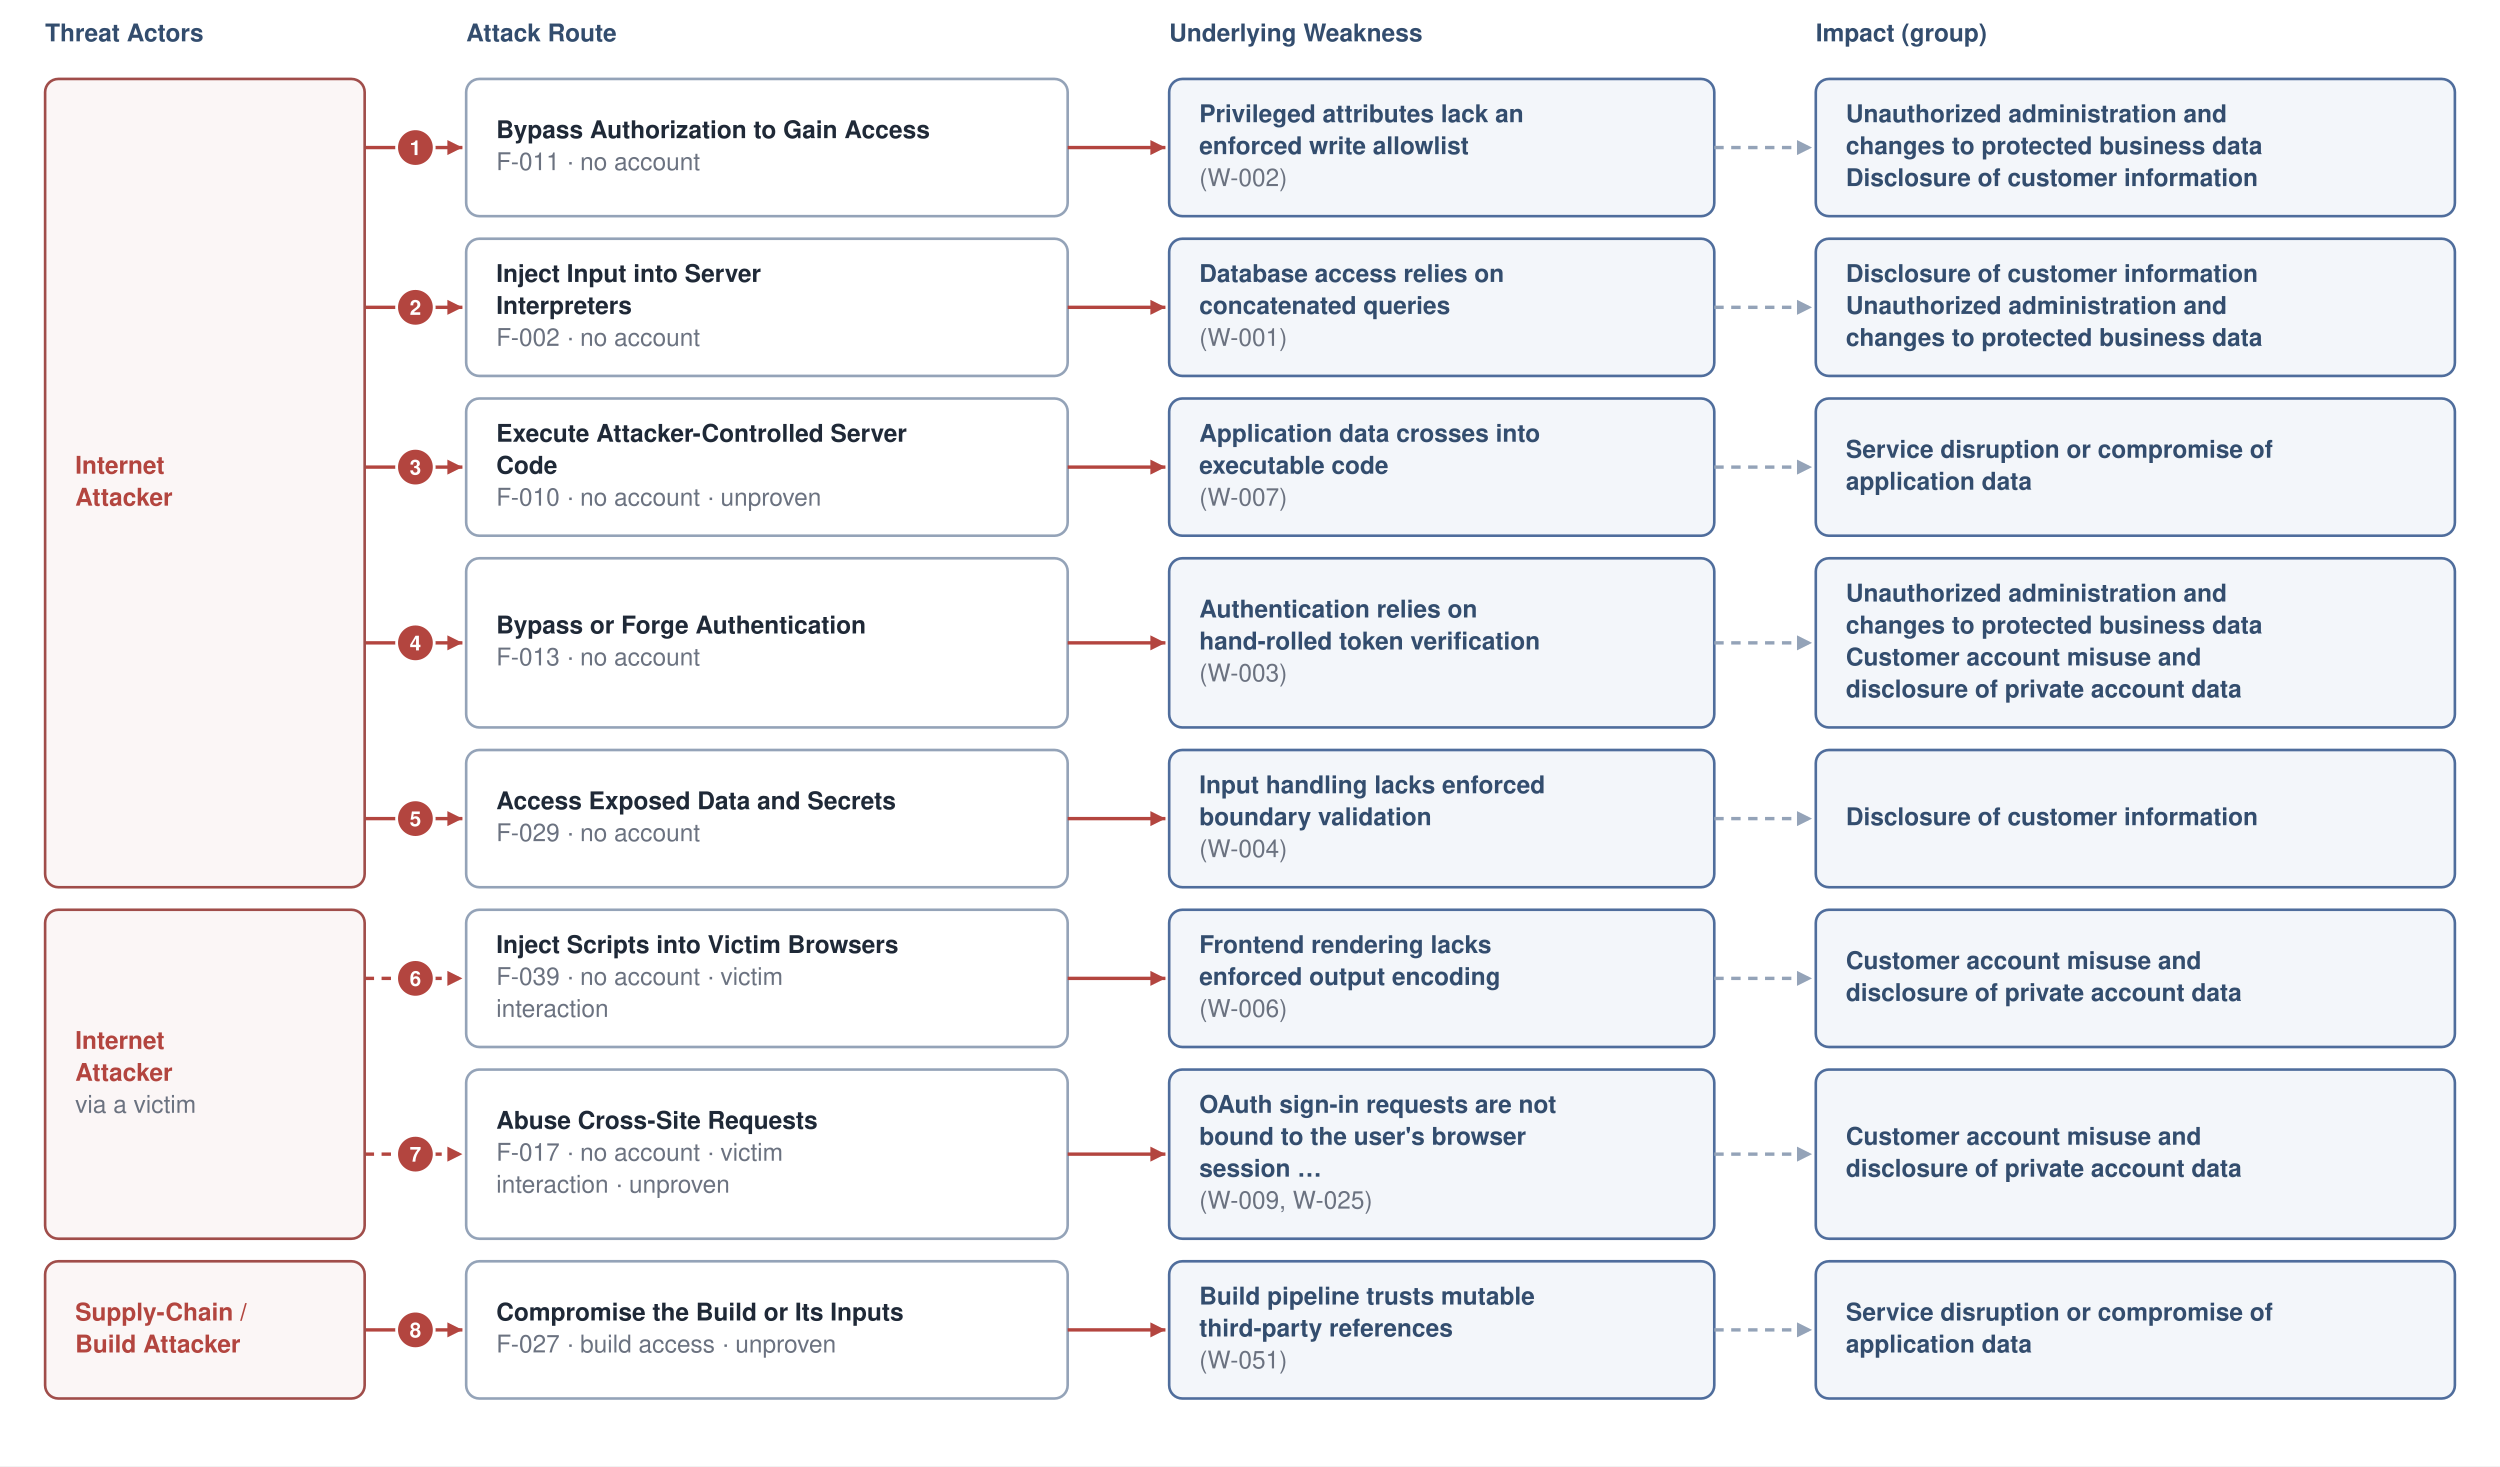
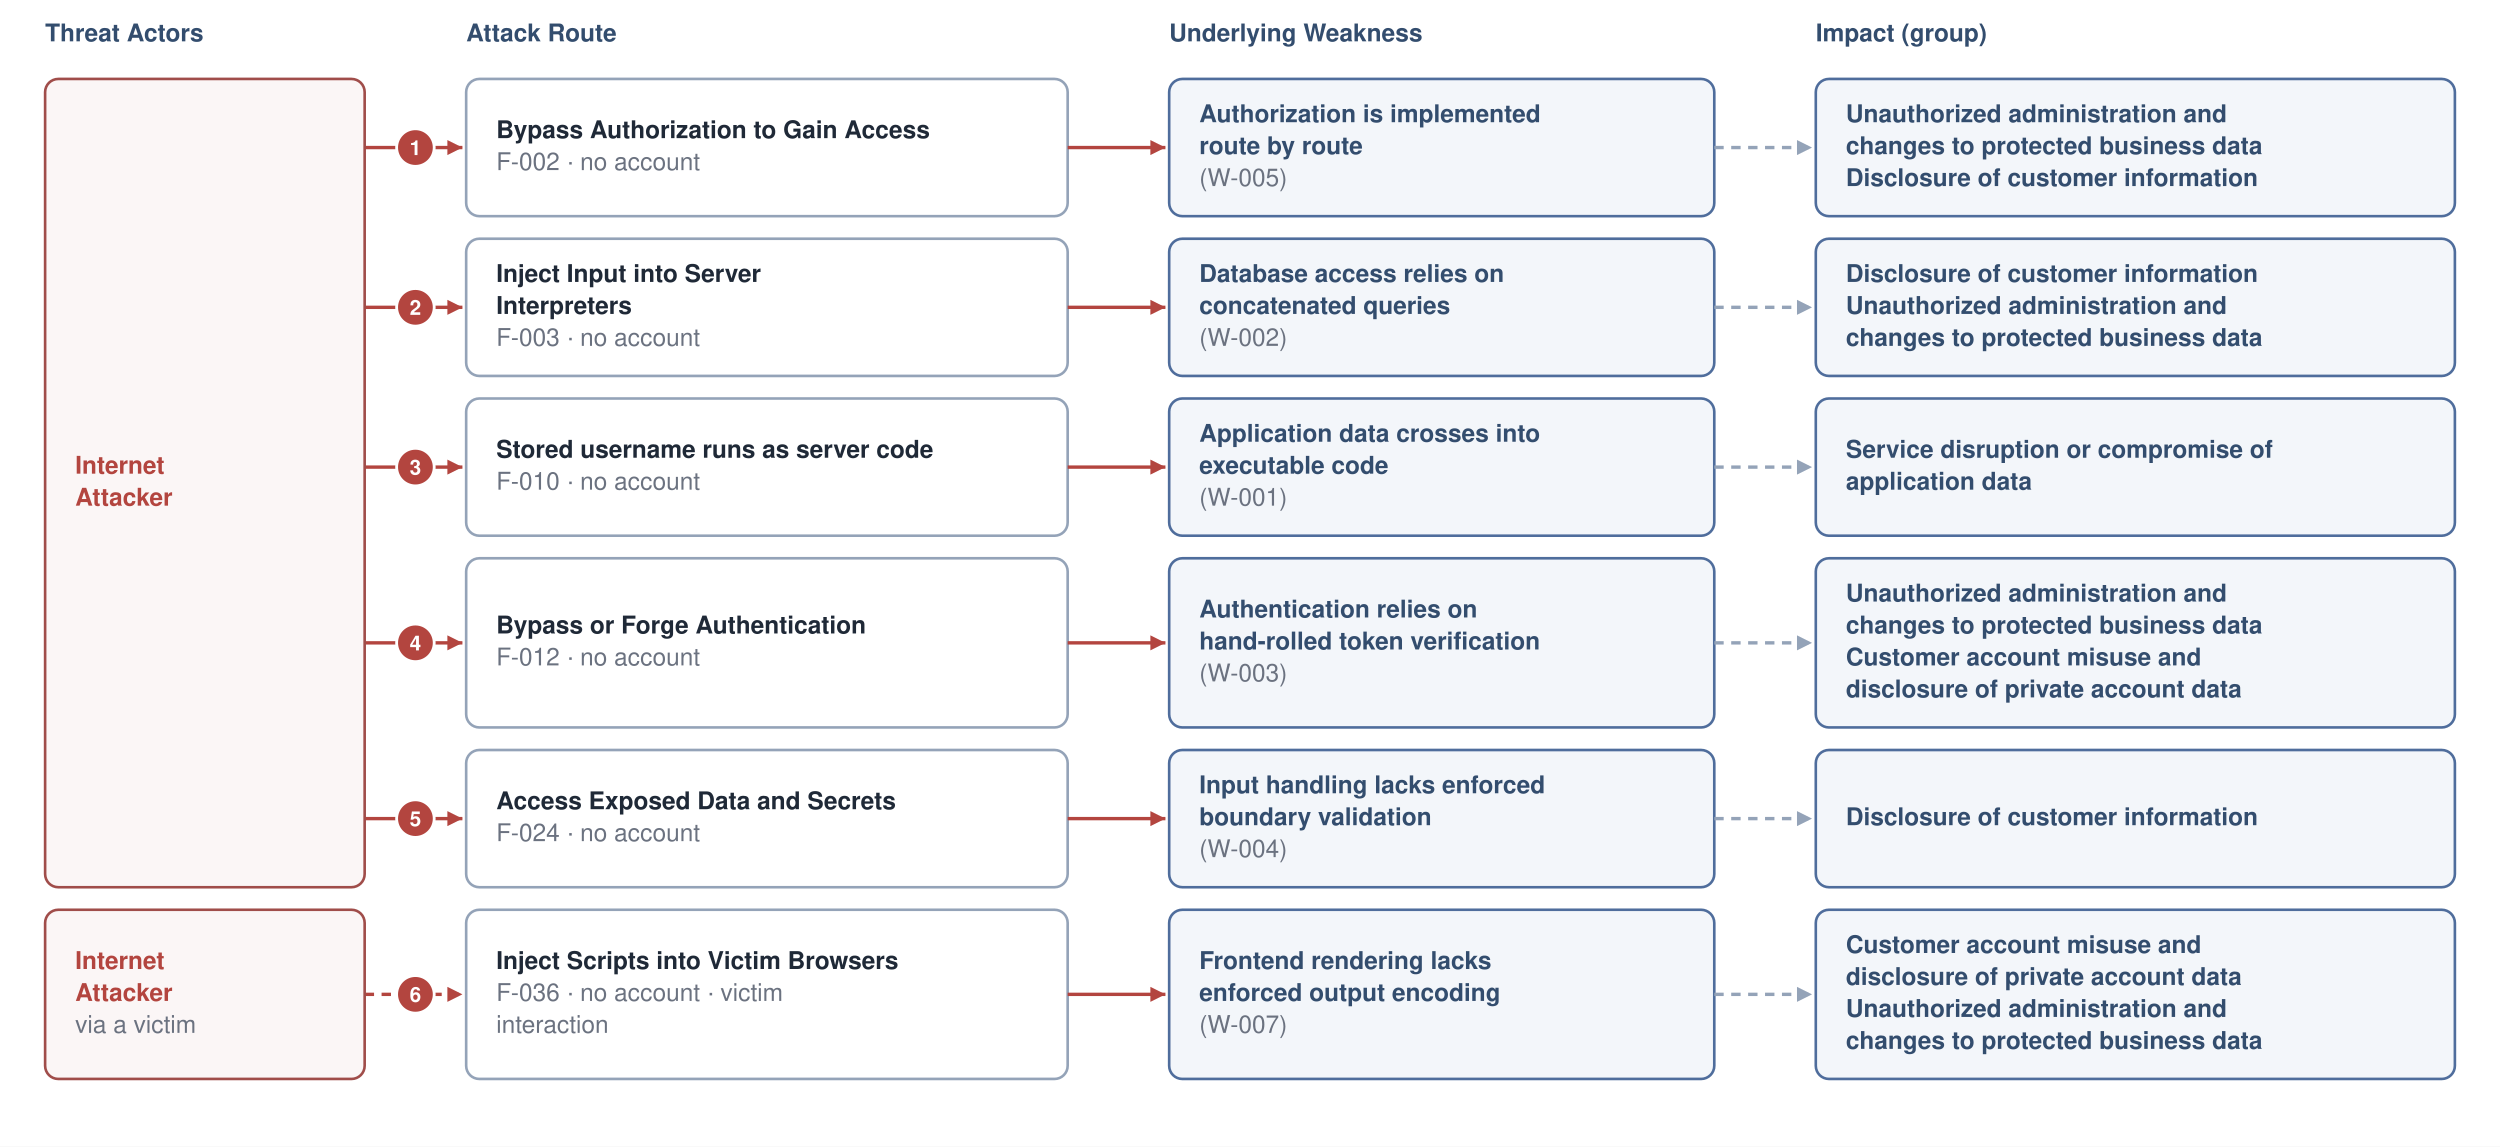
- <svg xmlns="http://www.w3.org/2000/svg" width="1330" height="780" viewBox="0 0 1330 780" font-family="Helvetica, Arial, sans-serif" data-figure2-version="2" data-glyphs="1 2 3 4 5 6 7 8" role="img" aria-labelledby="f2-title">
-   <rect width="1330" height="780" fill="#ffffff" />
+ <svg xmlns="http://www.w3.org/2000/svg" width="1330" height="610" viewBox="0 0 1330 610" font-family="Helvetica, Arial, sans-serif" data-figure2-version="2" data-glyphs="1 2 3 4 5 6" role="img" aria-labelledby="f2-title">
+   <rect width="1330" height="610" fill="#ffffff" />
  <defs>
    <marker id="f2-attack" viewBox="0 0 10 10" refX="10" refY="5" markerWidth="8" markerHeight="8" markerUnits="userSpaceOnUse" orient="auto">
      <path d="M0 0 L10 5 L0 10 z" fill="#b3453f" />
    </marker>
    <marker id="f2-consequence" viewBox="0 0 10 10" refX="10" refY="5" markerWidth="8" markerHeight="8" markerUnits="userSpaceOnUse" orient="auto">
      <path d="M0 0 L10 5 L0 10 z" fill="#94a3b8" />
    </marker>
  </defs>
  <text x="24" y="22" font-size="13" fill="#334d6e" font-weight="bold">Threat Actors</text>
  <text x="248" y="22" font-size="13" fill="#334d6e" font-weight="bold">Attack Route</text>
  <text x="622" y="22" font-size="13" fill="#334d6e" font-weight="bold">Underlying Weakness</text>
  <text x="966" y="22" font-size="13" fill="#334d6e" font-weight="bold">Impact (group)</text>
-   <g data-route-number="1" data-finding-id="F-011" data-weakness-ids="W-002">
+   <g data-route-number="1" data-finding-id="F-002" data-weakness-ids="W-005">
    <rect x="248" y="42" width="320" height="73" rx="7" fill="#ffffff" stroke="#94a3b8" stroke-width="1.4" data-column="1" />
    <text x="264" y="73.5" font-size="13" fill="#1f2937" font-weight="bold">Bypass Authorization to Gain Access</text>
-     <text x="264" y="90.5" font-size="13" fill="#6b7280" font-weight="normal">F-011 · no account</text>
+     <text x="264" y="90.5" font-size="13" fill="#6b7280" font-weight="normal">F-002 · no account</text>
    <rect x="622" y="42" width="290" height="73" rx="7" fill="#f3f6fa" stroke="#4f6d9c" stroke-width="1.4" data-column="2" />
-     <text x="638" y="65.0" font-size="13" fill="#334d6e" font-weight="bold">Privileged attributes lack an</text>
-     <text x="638" y="82.0" font-size="13" fill="#334d6e" font-weight="bold">enforced write allowlist</text>
-     <text x="638" y="99.0" font-size="13" fill="#6b7280" font-weight="normal">(W-002)</text>
+     <text x="638" y="65.0" font-size="13" fill="#334d6e" font-weight="bold">Authorization is implemented</text>
+     <text x="638" y="82.0" font-size="13" fill="#334d6e" font-weight="bold">route by route</text>
+     <text x="638" y="99.0" font-size="13" fill="#6b7280" font-weight="normal">(W-005)</text>
    <rect x="966" y="42" width="340" height="73" rx="7" fill="#f3f6fa" stroke="#4f6d9c" stroke-width="1.4" data-column="3" />
    <text x="982" y="65.0" font-size="13" fill="#334d6e" font-weight="bold">Unauthorized administration and</text>
    <text x="982" y="82.0" font-size="13" fill="#334d6e" font-weight="bold">changes to protected business data</text>
    <text x="982" y="99.0" font-size="13" fill="#334d6e" font-weight="bold">Disclosure of customer information</text>
    <path d="M194 78.5 H246" fill="none" stroke="#b3453f" stroke-width="1.8" marker-end="url(#f2-attack)" />
    <path d="M568 78.5 H620" fill="none" stroke="#b3453f" stroke-width="1.8" marker-end="url(#f2-attack)" />
    <path d="M912 78.5 H964" fill="none" stroke="#94a3b8" stroke-width="1.8" marker-end="url(#f2-consequence)" stroke-dasharray="5 4" />
    <circle cx="221.0" cy="78.5" r="10" fill="#b3453f" stroke="#ffffff" stroke-width="1.5" />
    <text x="221.0" y="82.5" font-size="11" fill="#ffffff" font-weight="bold" text-anchor="middle" data-badge-number="1">1</text>
  </g>
-   <g data-route-number="2" data-finding-id="F-002" data-weakness-ids="W-001">
+   <g data-route-number="2" data-finding-id="F-003" data-weakness-ids="W-002">
    <rect x="248" y="127" width="320" height="73" rx="7" fill="#ffffff" stroke="#94a3b8" stroke-width="1.4" data-column="1" />
    <text x="264" y="150.0" font-size="13" fill="#1f2937" font-weight="bold">Inject Input into Server</text>
    <text x="264" y="167.0" font-size="13" fill="#1f2937" font-weight="bold">Interpreters</text>
-     <text x="264" y="184.0" font-size="13" fill="#6b7280" font-weight="normal">F-002 · no account</text>
+     <text x="264" y="184.0" font-size="13" fill="#6b7280" font-weight="normal">F-003 · no account</text>
    <rect x="622" y="127" width="290" height="73" rx="7" fill="#f3f6fa" stroke="#4f6d9c" stroke-width="1.4" data-column="2" />
    <text x="638" y="150.0" font-size="13" fill="#334d6e" font-weight="bold">Database access relies on</text>
    <text x="638" y="167.0" font-size="13" fill="#334d6e" font-weight="bold">concatenated queries</text>
-     <text x="638" y="184.0" font-size="13" fill="#6b7280" font-weight="normal">(W-001)</text>
+     <text x="638" y="184.0" font-size="13" fill="#6b7280" font-weight="normal">(W-002)</text>
    <rect x="966" y="127" width="340" height="73" rx="7" fill="#f3f6fa" stroke="#4f6d9c" stroke-width="1.4" data-column="3" />
    <text x="982" y="150.0" font-size="13" fill="#334d6e" font-weight="bold">Disclosure of customer information</text>
    <text x="982" y="167.0" font-size="13" fill="#334d6e" font-weight="bold">Unauthorized administration and</text>
    <text x="982" y="184.0" font-size="13" fill="#334d6e" font-weight="bold">changes to protected business data</text>
    <path d="M194 163.5 H246" fill="none" stroke="#b3453f" stroke-width="1.8" marker-end="url(#f2-attack)" />
    <path d="M568 163.5 H620" fill="none" stroke="#b3453f" stroke-width="1.8" marker-end="url(#f2-attack)" />
    <path d="M912 163.5 H964" fill="none" stroke="#94a3b8" stroke-width="1.8" marker-end="url(#f2-consequence)" stroke-dasharray="5 4" />
    <circle cx="221.0" cy="163.5" r="10" fill="#b3453f" stroke="#ffffff" stroke-width="1.5" />
    <text x="221.0" y="167.5" font-size="11" fill="#ffffff" font-weight="bold" text-anchor="middle" data-badge-number="2">2</text>
  </g>
-   <g data-route-number="3" data-finding-id="F-010" data-weakness-ids="W-007">
+   <g data-route-number="3" data-finding-id="F-010" data-weakness-ids="W-001">
    <rect x="248" y="212" width="320" height="73" rx="7" fill="#ffffff" stroke="#94a3b8" stroke-width="1.4" data-column="1" />
-     <text x="264" y="235.0" font-size="13" fill="#1f2937" font-weight="bold">Execute Attacker-Controlled Server</text>
-     <text x="264" y="252.0" font-size="13" fill="#1f2937" font-weight="bold">Code</text>
-     <text x="264" y="269.0" font-size="13" fill="#6b7280" font-weight="normal">F-010 · no account · unproven</text>
+     <text x="264" y="243.5" font-size="13" fill="#1f2937" font-weight="bold">Stored username runs as server code</text>
+     <text x="264" y="260.5" font-size="13" fill="#6b7280" font-weight="normal">F-010 · no account</text>
    <rect x="622" y="212" width="290" height="73" rx="7" fill="#f3f6fa" stroke="#4f6d9c" stroke-width="1.4" data-column="2" />
    <text x="638" y="235.0" font-size="13" fill="#334d6e" font-weight="bold">Application data crosses into</text>
    <text x="638" y="252.0" font-size="13" fill="#334d6e" font-weight="bold">executable code</text>
-     <text x="638" y="269.0" font-size="13" fill="#6b7280" font-weight="normal">(W-007)</text>
+     <text x="638" y="269.0" font-size="13" fill="#6b7280" font-weight="normal">(W-001)</text>
    <rect x="966" y="212" width="340" height="73" rx="7" fill="#f3f6fa" stroke="#4f6d9c" stroke-width="1.4" data-column="3" />
    <text x="982" y="243.5" font-size="13" fill="#334d6e" font-weight="bold">Service disruption or compromise of</text>
    <text x="982" y="260.5" font-size="13" fill="#334d6e" font-weight="bold">application data</text>
    <path d="M194 248.5 H246" fill="none" stroke="#b3453f" stroke-width="1.8" marker-end="url(#f2-attack)" />
    <path d="M568 248.5 H620" fill="none" stroke="#b3453f" stroke-width="1.8" marker-end="url(#f2-attack)" />
    <path d="M912 248.5 H964" fill="none" stroke="#94a3b8" stroke-width="1.8" marker-end="url(#f2-consequence)" stroke-dasharray="5 4" />
    <circle cx="221.0" cy="248.5" r="10" fill="#b3453f" stroke="#ffffff" stroke-width="1.5" />
    <text x="221.0" y="252.5" font-size="11" fill="#ffffff" font-weight="bold" text-anchor="middle" data-badge-number="3">3</text>
  </g>
-   <g data-route-number="4" data-finding-id="F-013" data-weakness-ids="W-003">
+   <g data-route-number="4" data-finding-id="F-012" data-weakness-ids="W-003">
    <rect x="248" y="297" width="320" height="90" rx="7" fill="#ffffff" stroke="#94a3b8" stroke-width="1.4" data-column="1" />
    <text x="264" y="337.0" font-size="13" fill="#1f2937" font-weight="bold">Bypass or Forge Authentication</text>
-     <text x="264" y="354.0" font-size="13" fill="#6b7280" font-weight="normal">F-013 · no account</text>
+     <text x="264" y="354.0" font-size="13" fill="#6b7280" font-weight="normal">F-012 · no account</text>
    <rect x="622" y="297" width="290" height="90" rx="7" fill="#f3f6fa" stroke="#4f6d9c" stroke-width="1.4" data-column="2" />
    <text x="638" y="328.5" font-size="13" fill="#334d6e" font-weight="bold">Authentication relies on</text>
    <text x="638" y="345.5" font-size="13" fill="#334d6e" font-weight="bold">hand-rolled token verification</text>
    <text x="638" y="362.5" font-size="13" fill="#6b7280" font-weight="normal">(W-003)</text>
    <rect x="966" y="297" width="340" height="90" rx="7" fill="#f3f6fa" stroke="#4f6d9c" stroke-width="1.4" data-column="3" />
    <text x="982" y="320.0" font-size="13" fill="#334d6e" font-weight="bold">Unauthorized administration and</text>
    <text x="982" y="337.0" font-size="13" fill="#334d6e" font-weight="bold">changes to protected business data</text>
    <text x="982" y="354.0" font-size="13" fill="#334d6e" font-weight="bold">Customer account misuse and</text>
    <text x="982" y="371.0" font-size="13" fill="#334d6e" font-weight="bold">disclosure of private account data</text>
    <path d="M194 342.0 H246" fill="none" stroke="#b3453f" stroke-width="1.8" marker-end="url(#f2-attack)" />
    <path d="M568 342.0 H620" fill="none" stroke="#b3453f" stroke-width="1.8" marker-end="url(#f2-attack)" />
    <path d="M912 342.0 H964" fill="none" stroke="#94a3b8" stroke-width="1.8" marker-end="url(#f2-consequence)" stroke-dasharray="5 4" />
    <circle cx="221.0" cy="342.0" r="10" fill="#b3453f" stroke="#ffffff" stroke-width="1.5" />
    <text x="221.0" y="346.0" font-size="11" fill="#ffffff" font-weight="bold" text-anchor="middle" data-badge-number="4">4</text>
  </g>
-   <g data-route-number="5" data-finding-id="F-029" data-weakness-ids="W-004">
+   <g data-route-number="5" data-finding-id="F-024" data-weakness-ids="W-004">
    <rect x="248" y="399" width="320" height="73" rx="7" fill="#ffffff" stroke="#94a3b8" stroke-width="1.4" data-column="1" />
    <text x="264" y="430.5" font-size="13" fill="#1f2937" font-weight="bold">Access Exposed Data and Secrets</text>
-     <text x="264" y="447.5" font-size="13" fill="#6b7280" font-weight="normal">F-029 · no account</text>
+     <text x="264" y="447.5" font-size="13" fill="#6b7280" font-weight="normal">F-024 · no account</text>
    <rect x="622" y="399" width="290" height="73" rx="7" fill="#f3f6fa" stroke="#4f6d9c" stroke-width="1.4" data-column="2" />
    <text x="638" y="422.0" font-size="13" fill="#334d6e" font-weight="bold">Input handling lacks enforced</text>
    <text x="638" y="439.0" font-size="13" fill="#334d6e" font-weight="bold">boundary validation</text>
    <text x="638" y="456.0" font-size="13" fill="#6b7280" font-weight="normal">(W-004)</text>
    <rect x="966" y="399" width="340" height="73" rx="7" fill="#f3f6fa" stroke="#4f6d9c" stroke-width="1.4" data-column="3" />
    <text x="982" y="439.0" font-size="13" fill="#334d6e" font-weight="bold">Disclosure of customer information</text>
    <path d="M194 435.5 H246" fill="none" stroke="#b3453f" stroke-width="1.8" marker-end="url(#f2-attack)" />
    <path d="M568 435.5 H620" fill="none" stroke="#b3453f" stroke-width="1.8" marker-end="url(#f2-attack)" />
    <path d="M912 435.5 H964" fill="none" stroke="#94a3b8" stroke-width="1.8" marker-end="url(#f2-consequence)" stroke-dasharray="5 4" />
    <circle cx="221.0" cy="435.5" r="10" fill="#b3453f" stroke="#ffffff" stroke-width="1.5" />
    <text x="221.0" y="439.5" font-size="11" fill="#ffffff" font-weight="bold" text-anchor="middle" data-badge-number="5">5</text>
  </g>
-   <g data-route-number="6" data-finding-id="F-039" data-weakness-ids="W-006">
-     <rect x="248" y="484" width="320" height="73" rx="7" fill="#ffffff" stroke="#94a3b8" stroke-width="1.4" data-column="1" />
-     <text x="264" y="507.0" font-size="13" fill="#1f2937" font-weight="bold">Inject Scripts into Victim Browsers</text>
-     <text x="264" y="524.0" font-size="13" fill="#6b7280" font-weight="normal">F-039 · no account · victim</text>
-     <text x="264" y="541.0" font-size="13" fill="#6b7280" font-weight="normal">interaction</text>
-     <rect x="622" y="484" width="290" height="73" rx="7" fill="#f3f6fa" stroke="#4f6d9c" stroke-width="1.4" data-column="2" />
-     <text x="638" y="507.0" font-size="13" fill="#334d6e" font-weight="bold">Frontend rendering lacks</text>
-     <text x="638" y="524.0" font-size="13" fill="#334d6e" font-weight="bold">enforced output encoding</text>
-     <text x="638" y="541.0" font-size="13" fill="#6b7280" font-weight="normal">(W-006)</text>
-     <rect x="966" y="484" width="340" height="73" rx="7" fill="#f3f6fa" stroke="#4f6d9c" stroke-width="1.4" data-column="3" />
-     <text x="982" y="515.5" font-size="13" fill="#334d6e" font-weight="bold">Customer account misuse and</text>
-     <text x="982" y="532.5" font-size="13" fill="#334d6e" font-weight="bold">disclosure of private account data</text>
-     <path d="M194 520.5 H246" fill="none" stroke="#b3453f" stroke-width="1.8" marker-end="url(#f2-attack)" stroke-dasharray="5 4" />
-     <path d="M568 520.5 H620" fill="none" stroke="#b3453f" stroke-width="1.8" marker-end="url(#f2-attack)" />
-     <path d="M912 520.5 H964" fill="none" stroke="#94a3b8" stroke-width="1.8" marker-end="url(#f2-consequence)" stroke-dasharray="5 4" />
-     <circle cx="221.0" cy="520.5" r="10" fill="#b3453f" stroke="#ffffff" stroke-width="1.5" />
-     <text x="221.0" y="524.5" font-size="11" fill="#ffffff" font-weight="bold" text-anchor="middle" data-badge-number="6">6</text>
-   </g>
-   <g data-route-number="7" data-finding-id="F-017" data-weakness-ids="W-009 W-025">
-     <rect x="248" y="569" width="320" height="90" rx="7" fill="#ffffff" stroke="#94a3b8" stroke-width="1.4" data-column="1" />
-     <text x="264" y="600.5" font-size="13" fill="#1f2937" font-weight="bold">Abuse Cross-Site Requests</text>
-     <text x="264" y="617.5" font-size="13" fill="#6b7280" font-weight="normal">F-017 · no account · victim</text>
-     <text x="264" y="634.5" font-size="13" fill="#6b7280" font-weight="normal">interaction · unproven</text>
-     <rect x="622" y="569" width="290" height="90" rx="7" fill="#f3f6fa" stroke="#4f6d9c" stroke-width="1.4" data-column="2" />
-     <text x="638" y="592.0" font-size="13" fill="#334d6e" font-weight="bold">OAuth sign-in requests are not</text>
-     <text x="638" y="609.0" font-size="13" fill="#334d6e" font-weight="bold">bound to the user's browser</text>
-     <text x="638" y="626.0" font-size="13" fill="#334d6e" font-weight="bold">session …</text>
-     <text x="638" y="643.0" font-size="13" fill="#6b7280" font-weight="normal">(W-009, W-025)</text>
-     <rect x="966" y="569" width="340" height="90" rx="7" fill="#f3f6fa" stroke="#4f6d9c" stroke-width="1.4" data-column="3" />
-     <text x="982" y="609.0" font-size="13" fill="#334d6e" font-weight="bold">Customer account misuse and</text>
-     <text x="982" y="626.0" font-size="13" fill="#334d6e" font-weight="bold">disclosure of private account data</text>
-     <path d="M194 614.0 H246" fill="none" stroke="#b3453f" stroke-width="1.8" marker-end="url(#f2-attack)" stroke-dasharray="5 4" />
-     <path d="M568 614.0 H620" fill="none" stroke="#b3453f" stroke-width="1.8" marker-end="url(#f2-attack)" />
-     <path d="M912 614.0 H964" fill="none" stroke="#94a3b8" stroke-width="1.8" marker-end="url(#f2-consequence)" stroke-dasharray="5 4" />
-     <circle cx="221.0" cy="614.0" r="10" fill="#b3453f" stroke="#ffffff" stroke-width="1.5" />
-     <text x="221.0" y="618.0" font-size="11" fill="#ffffff" font-weight="bold" text-anchor="middle" data-badge-number="7">7</text>
-   </g>
-   <g data-route-number="8" data-finding-id="F-027" data-weakness-ids="W-051">
-     <rect x="248" y="671" width="320" height="73" rx="7" fill="#ffffff" stroke="#94a3b8" stroke-width="1.4" data-column="1" />
-     <text x="264" y="702.5" font-size="13" fill="#1f2937" font-weight="bold">Compromise the Build or Its Inputs</text>
-     <text x="264" y="719.5" font-size="13" fill="#6b7280" font-weight="normal">F-027 · build access · unproven</text>
-     <rect x="622" y="671" width="290" height="73" rx="7" fill="#f3f6fa" stroke="#4f6d9c" stroke-width="1.4" data-column="2" />
-     <text x="638" y="694.0" font-size="13" fill="#334d6e" font-weight="bold">Build pipeline trusts mutable</text>
-     <text x="638" y="711.0" font-size="13" fill="#334d6e" font-weight="bold">third-party references</text>
-     <text x="638" y="728.0" font-size="13" fill="#6b7280" font-weight="normal">(W-051)</text>
-     <rect x="966" y="671" width="340" height="73" rx="7" fill="#f3f6fa" stroke="#4f6d9c" stroke-width="1.4" data-column="3" />
-     <text x="982" y="702.5" font-size="13" fill="#334d6e" font-weight="bold">Service disruption or compromise of</text>
-     <text x="982" y="719.5" font-size="13" fill="#334d6e" font-weight="bold">application data</text>
-     <path d="M194 707.5 H246" fill="none" stroke="#b3453f" stroke-width="1.8" marker-end="url(#f2-attack)" />
-     <path d="M568 707.5 H620" fill="none" stroke="#b3453f" stroke-width="1.8" marker-end="url(#f2-attack)" />
-     <path d="M912 707.5 H964" fill="none" stroke="#94a3b8" stroke-width="1.8" marker-end="url(#f2-consequence)" stroke-dasharray="5 4" />
-     <circle cx="221.0" cy="707.5" r="10" fill="#b3453f" stroke="#ffffff" stroke-width="1.5" />
-     <text x="221.0" y="711.5" font-size="11" fill="#ffffff" font-weight="bold" text-anchor="middle" data-badge-number="8">8</text>
+   <g data-route-number="6" data-finding-id="F-036" data-weakness-ids="W-007">
+     <rect x="248" y="484" width="320" height="90" rx="7" fill="#ffffff" stroke="#94a3b8" stroke-width="1.4" data-column="1" />
+     <text x="264" y="515.5" font-size="13" fill="#1f2937" font-weight="bold">Inject Scripts into Victim Browsers</text>
+     <text x="264" y="532.5" font-size="13" fill="#6b7280" font-weight="normal">F-036 · no account · victim</text>
+     <text x="264" y="549.5" font-size="13" fill="#6b7280" font-weight="normal">interaction</text>
+     <rect x="622" y="484" width="290" height="90" rx="7" fill="#f3f6fa" stroke="#4f6d9c" stroke-width="1.4" data-column="2" />
+     <text x="638" y="515.5" font-size="13" fill="#334d6e" font-weight="bold">Frontend rendering lacks</text>
+     <text x="638" y="532.5" font-size="13" fill="#334d6e" font-weight="bold">enforced output encoding</text>
+     <text x="638" y="549.5" font-size="13" fill="#6b7280" font-weight="normal">(W-007)</text>
+     <rect x="966" y="484" width="340" height="90" rx="7" fill="#f3f6fa" stroke="#4f6d9c" stroke-width="1.4" data-column="3" />
+     <text x="982" y="507.0" font-size="13" fill="#334d6e" font-weight="bold">Customer account misuse and</text>
+     <text x="982" y="524.0" font-size="13" fill="#334d6e" font-weight="bold">disclosure of private account data</text>
+     <text x="982" y="541.0" font-size="13" fill="#334d6e" font-weight="bold">Unauthorized administration and</text>
+     <text x="982" y="558.0" font-size="13" fill="#334d6e" font-weight="bold">changes to protected business data</text>
+     <path d="M194 529.0 H246" fill="none" stroke="#b3453f" stroke-width="1.8" marker-end="url(#f2-attack)" stroke-dasharray="5 4" />
+     <path d="M568 529.0 H620" fill="none" stroke="#b3453f" stroke-width="1.8" marker-end="url(#f2-attack)" />
+     <path d="M912 529.0 H964" fill="none" stroke="#94a3b8" stroke-width="1.8" marker-end="url(#f2-consequence)" stroke-dasharray="5 4" />
+     <circle cx="221.0" cy="529.0" r="10" fill="#b3453f" stroke="#ffffff" stroke-width="1.5" />
+     <text x="221.0" y="533.0" font-size="11" fill="#ffffff" font-weight="bold" text-anchor="middle" data-badge-number="6">6</text>
  </g>
  <g data-actor-card="internet-anon" data-actor-victim="false" data-actor-routes="1 2 3 4 5">
    <rect x="24" y="42" width="170" height="430" rx="7" fill="#fbf6f6" stroke="#a04d4a" stroke-width="1.4" data-column="0" />
    <text x="40" y="252.0" font-size="13" fill="#b3453f" font-weight="bold">Internet</text>
    <text x="40" y="269.0" font-size="13" fill="#b3453f" font-weight="bold">Attacker</text>
  </g>
-   <g data-actor-card="internet-anon" data-actor-victim="true" data-actor-routes="6 7">
-     <rect x="24" y="484" width="170" height="175" rx="7" fill="#fbf6f6" stroke="#a04d4a" stroke-width="1.4" data-column="0" />
-     <text x="40" y="558.0" font-size="13" fill="#b3453f" font-weight="bold">Internet</text>
-     <text x="40" y="575.0" font-size="13" fill="#b3453f" font-weight="bold">Attacker</text>
-     <text x="40" y="592.0" font-size="13" fill="#6b7280" font-weight="normal">via a victim</text>
-   </g>
-   <g data-actor-card="build-time" data-actor-victim="false" data-actor-routes="8">
-     <rect x="24" y="671" width="170" height="73" rx="7" fill="#fbf6f6" stroke="#a04d4a" stroke-width="1.4" data-column="0" />
-     <text x="40" y="702.5" font-size="13" fill="#b3453f" font-weight="bold">Supply-Chain /</text>
-     <text x="40" y="719.5" font-size="13" fill="#b3453f" font-weight="bold">Build Attacker</text>
+   <g data-actor-card="internet-anon" data-actor-victim="true" data-actor-routes="6">
+     <rect x="24" y="484" width="170" height="90" rx="7" fill="#fbf6f6" stroke="#a04d4a" stroke-width="1.4" data-column="0" />
+     <text x="40" y="515.5" font-size="13" fill="#b3453f" font-weight="bold">Internet</text>
+     <text x="40" y="532.5" font-size="13" fill="#b3453f" font-weight="bold">Attacker</text>
+     <text x="40" y="549.5" font-size="13" fill="#6b7280" font-weight="normal">via a victim</text>
  </g>
</svg>
